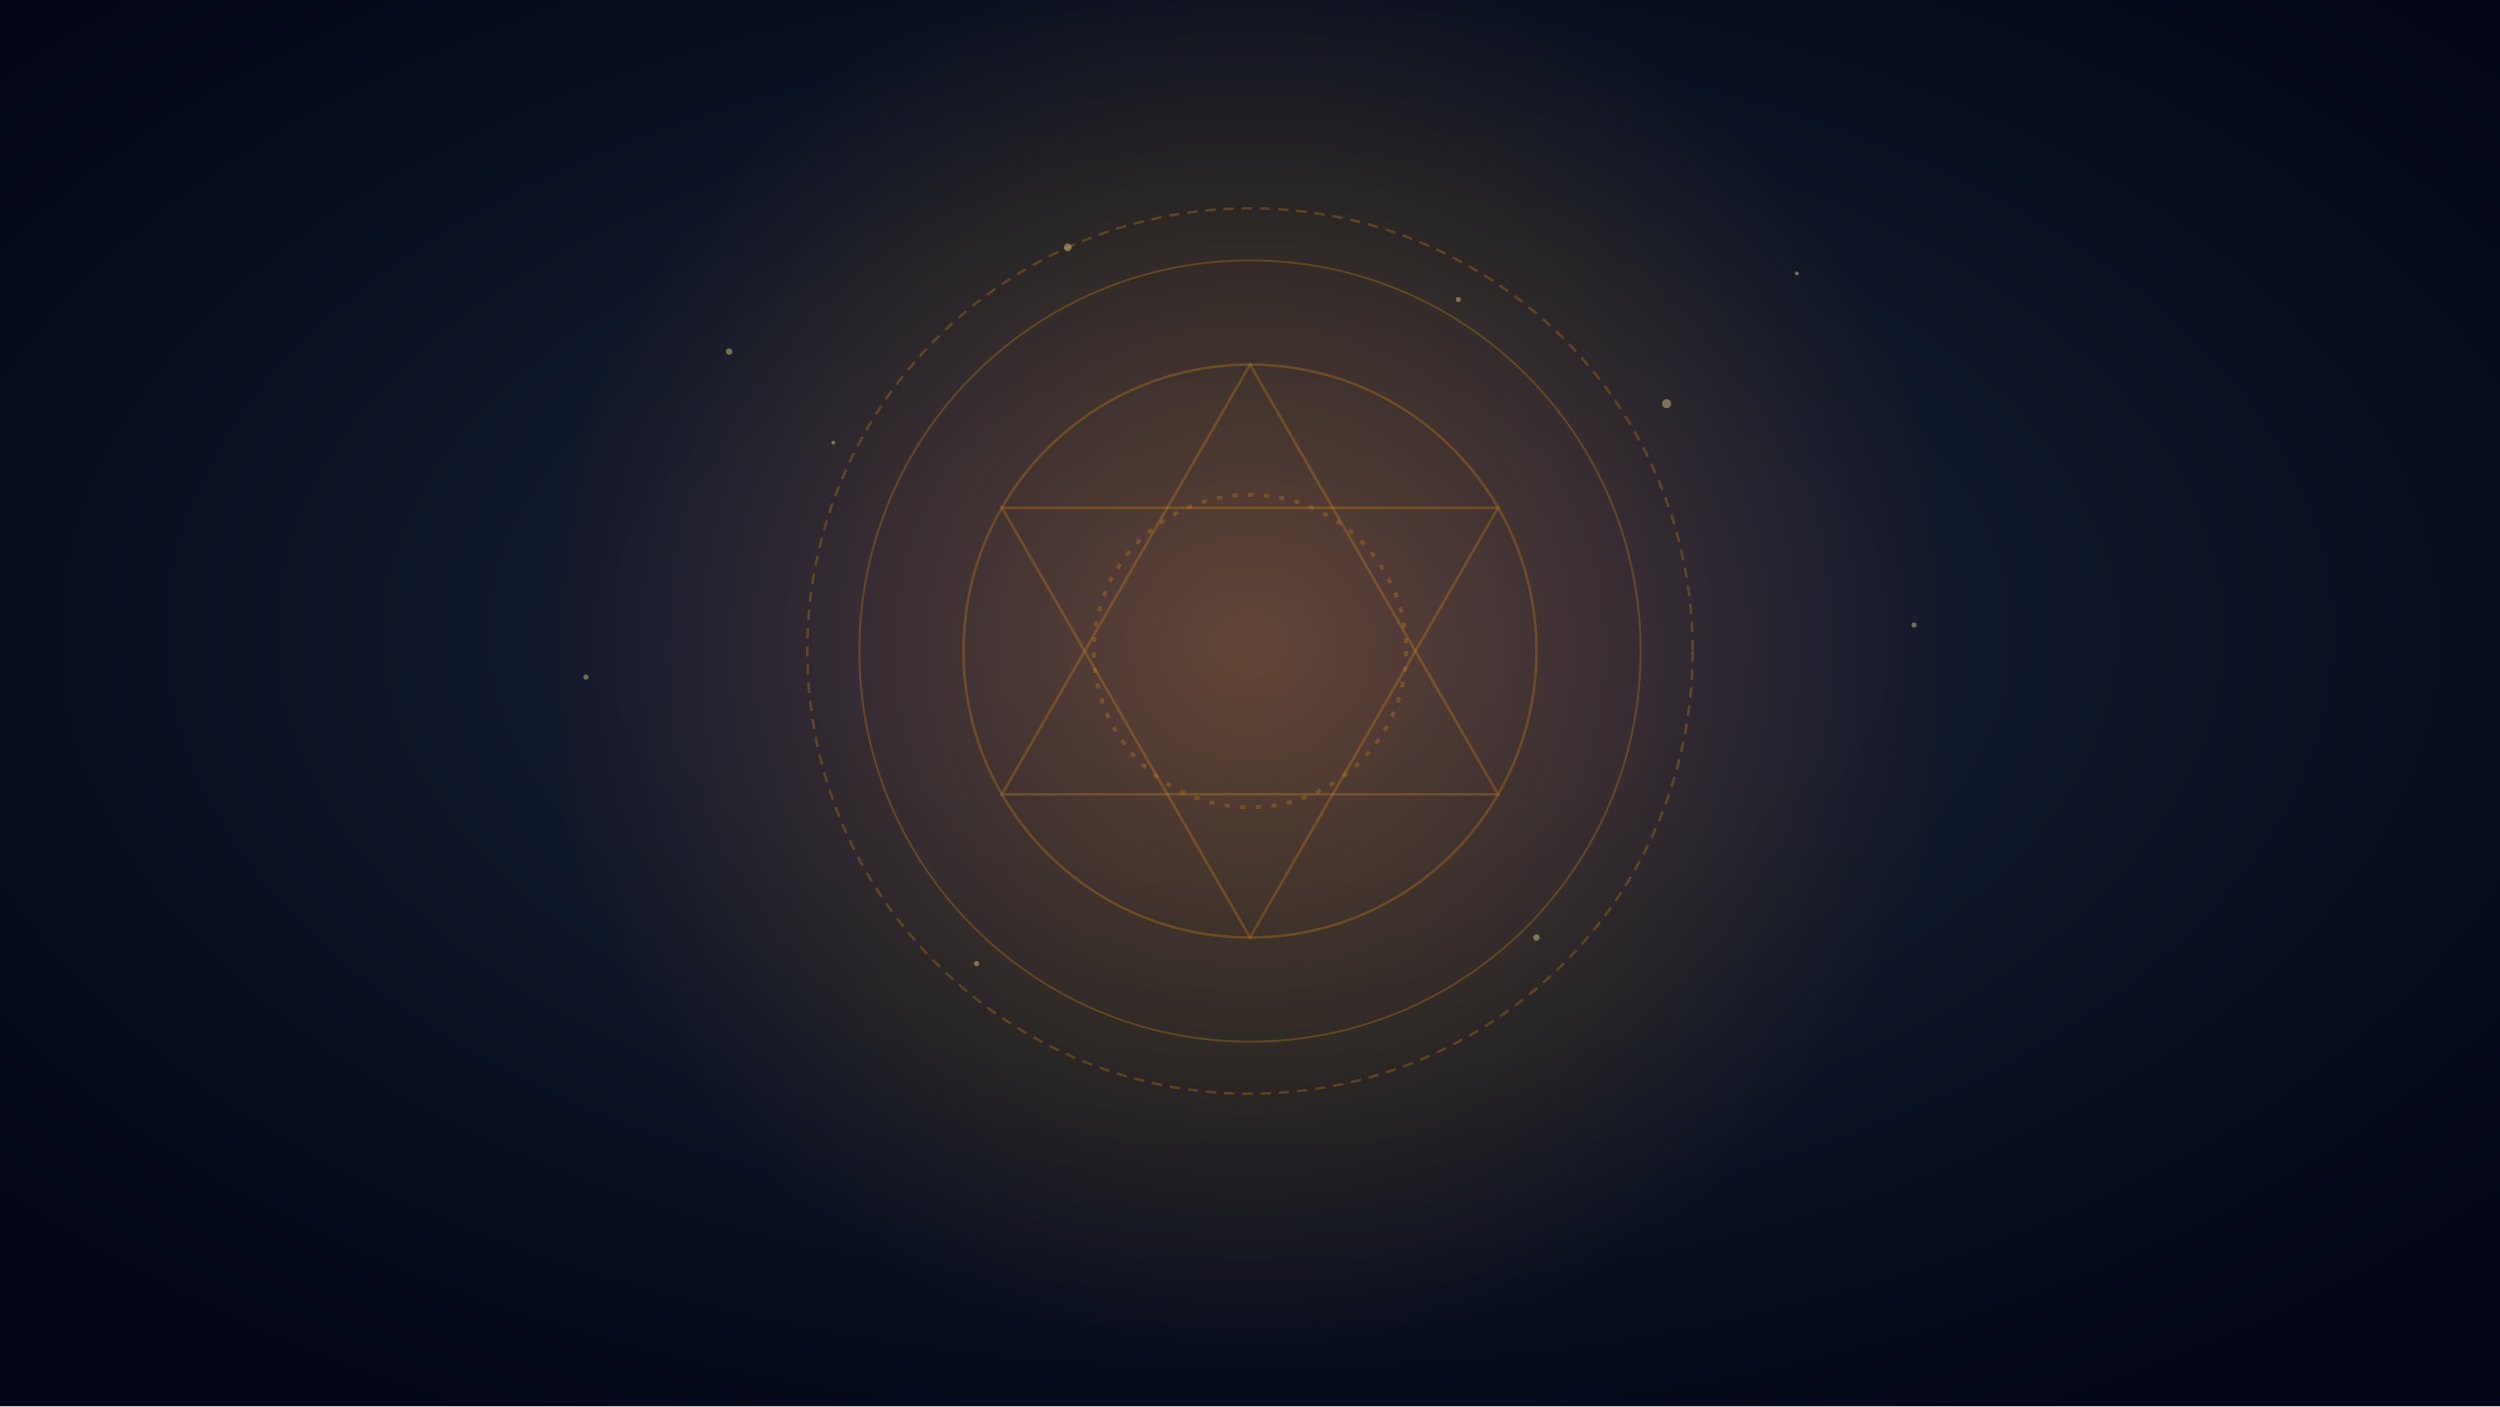
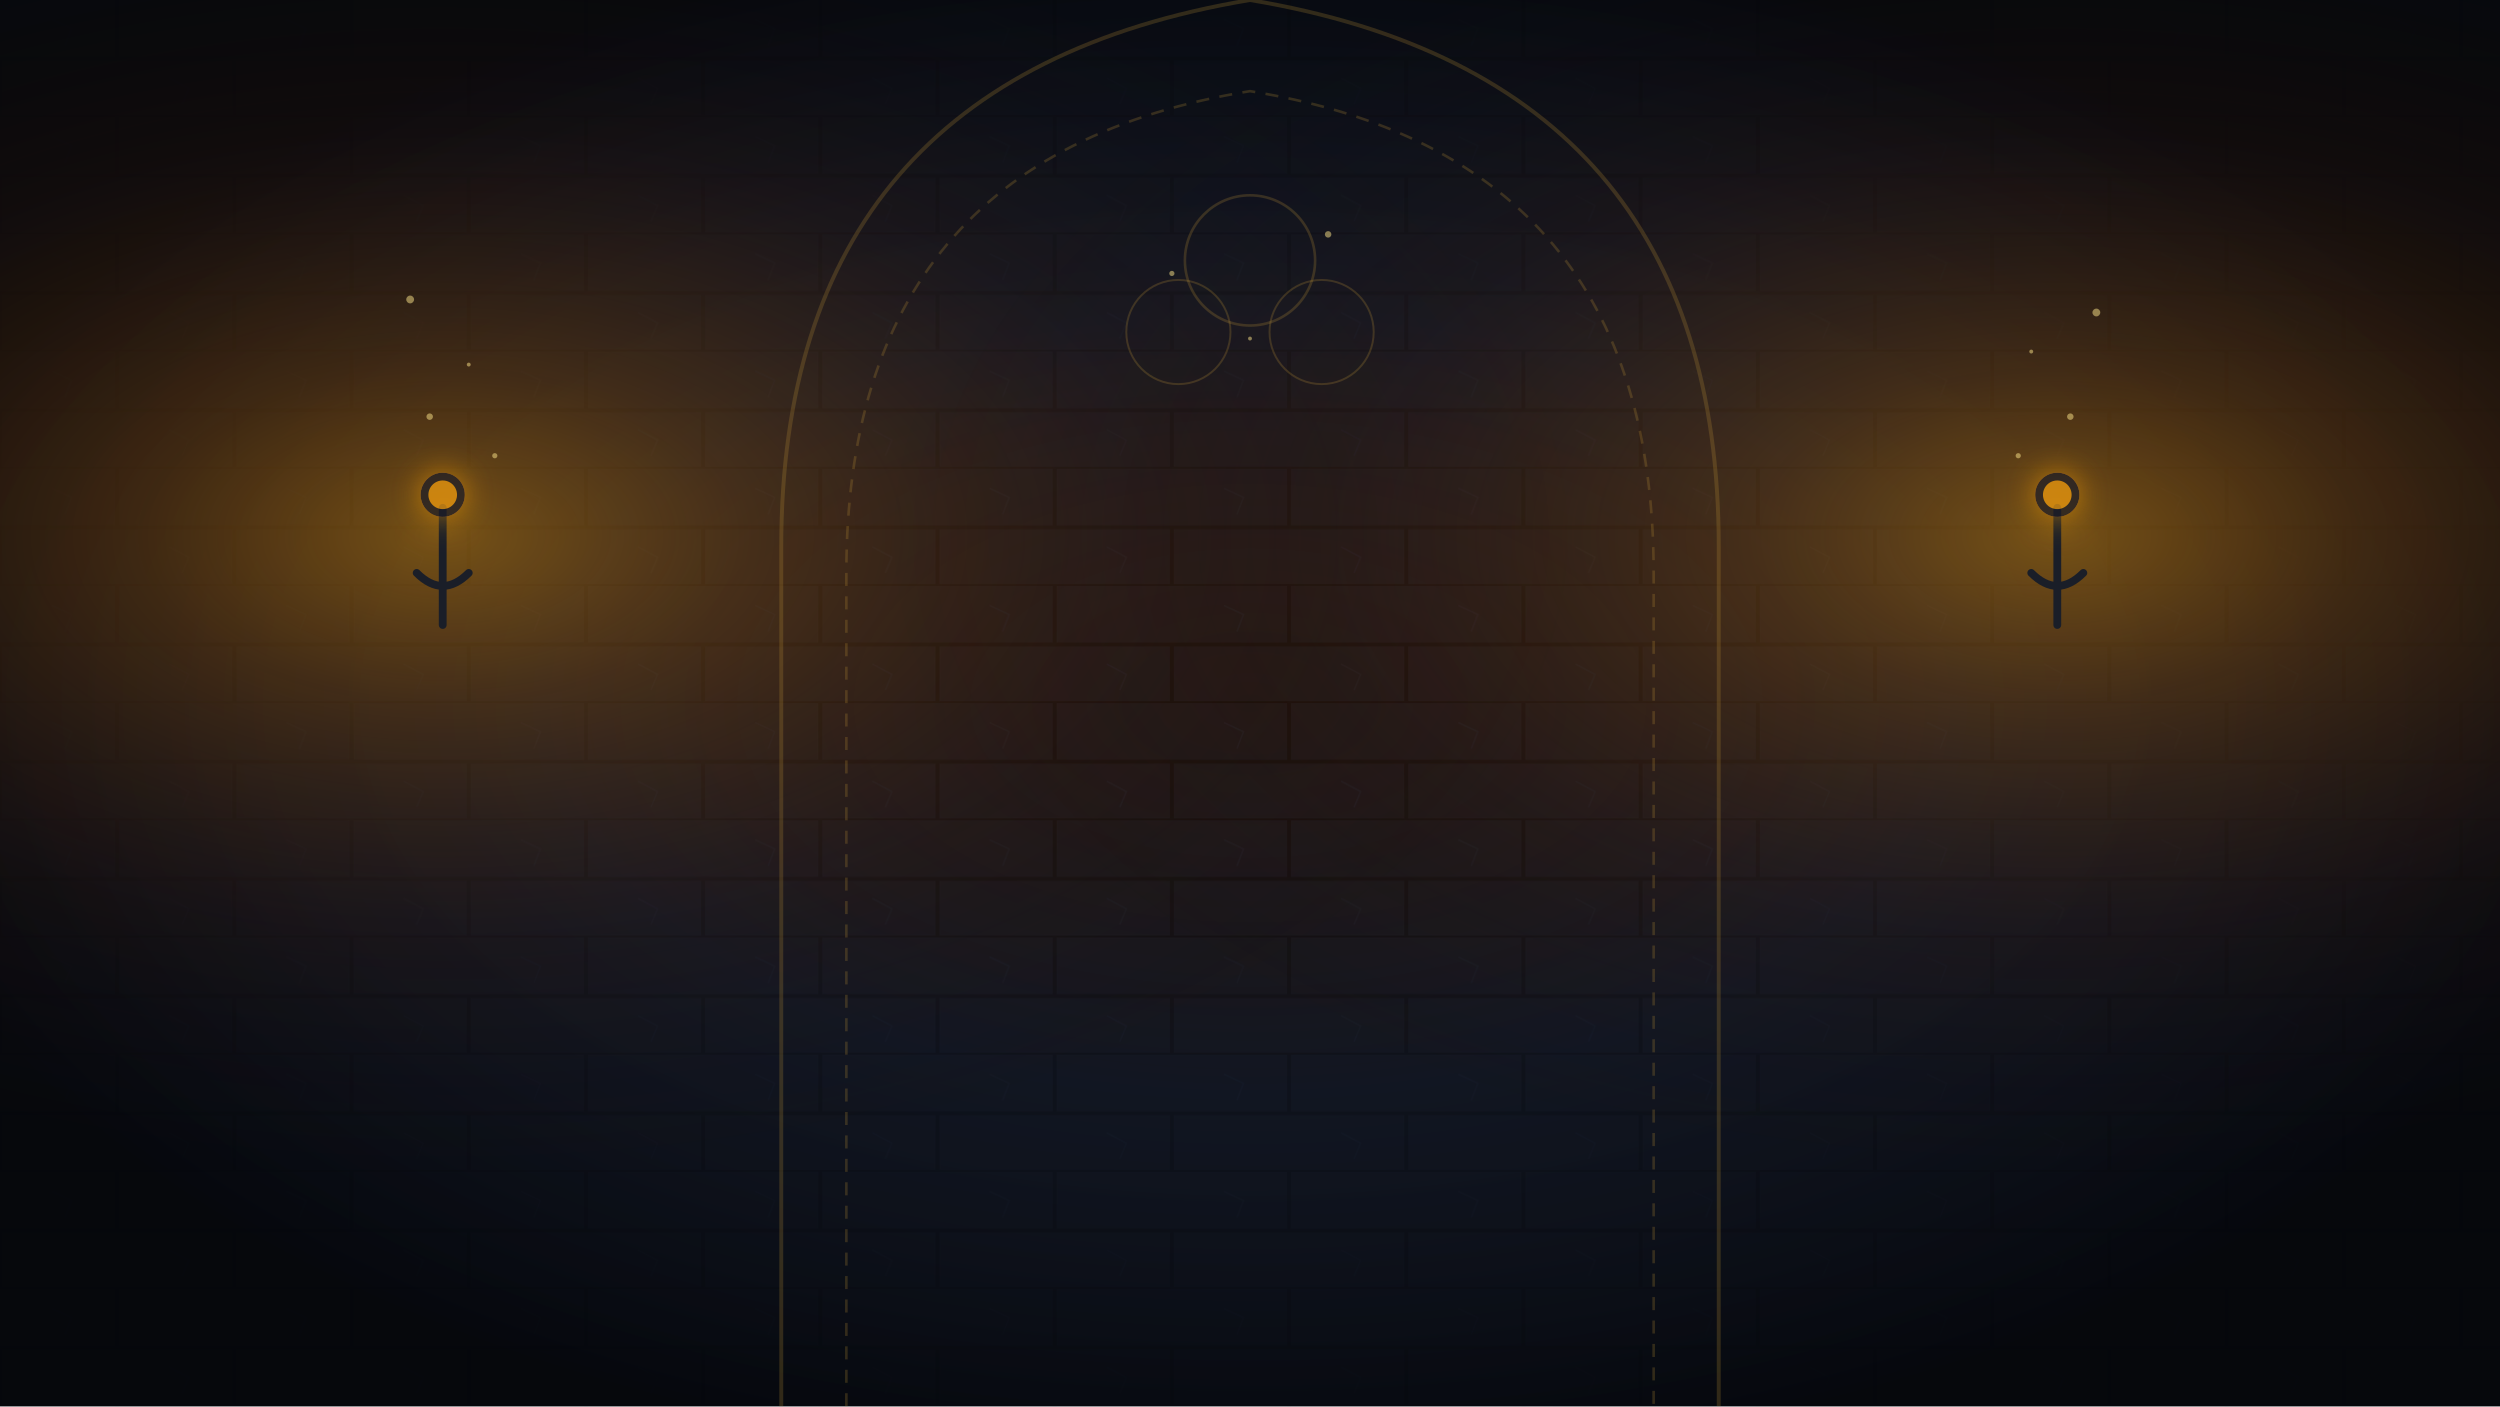
<svg xmlns="http://www.w3.org/2000/svg" viewBox="0 0 1920 1080" width="100%" height="100%">
  <defs>
-     <radialGradient id="bgGaze" cx="50%" cy="45%" r="65%">
-       <stop offset="0%" stop-color="#1e1b4b" />
-       <stop offset="45%" stop-color="#0f172a" />
-       <stop offset="100%" stop-color="#020617" />
+     <radialGradient id="torchLeft" cx="18%" cy="38%" r="48%">
+       <stop offset="0%" stop-color="#f59e0b" stop-opacity="0.45" />
+       <stop offset="25%" stop-color="#d97706" stop-opacity="0.25" />
+       <stop offset="60%" stop-color="#78350f" stop-opacity="0.1" />
+       <stop offset="100%" stop-color="#070a12" stop-opacity="0" />
    </radialGradient>
-     <radialGradient id="goldGlow" cx="50%" cy="50%" r="50%">
-       <stop offset="0%" stop-color="#f59e0b" stop-opacity="0.32" />
-       <stop offset="100%" stop-color="#f59e0b" stop-opacity="0" />
+     <radialGradient id="torchRight" cx="82%" cy="38%" r="48%">
+       <stop offset="0%" stop-color="#f59e0b" stop-opacity="0.45" />
+       <stop offset="25%" stop-color="#d97706" stop-opacity="0.25" />
+       <stop offset="60%" stop-color="#78350f" stop-opacity="0.1" />
+       <stop offset="100%" stop-color="#070a12" stop-opacity="0" />
    </radialGradient>
+     <radialGradient id="centerAltar" cx="50%" cy="50%" r="55%">
+       <stop offset="0%" stop-color="#3d2110" stop-opacity="0.3" />
+       <stop offset="50%" stop-color="#141926" stop-opacity="0.65" />
+       <stop offset="100%" stop-color="#05070c" stop-opacity="0.95" />
+     </radialGradient>
+     <pattern id="gothicBricks" width="180" height="90" patternUnits="userSpaceOnUse">
+       <rect width="180" height="90" fill="#0d111a" />
+       <line x1="0" y1="45" x2="180" y2="45" stroke="#04060a" stroke-width="3" />
+       <line x1="0" y1="90" x2="180" y2="90" stroke="#04060a" stroke-width="3" />
+       <line x1="90" y1="0" x2="90" y2="45" stroke="#04060a" stroke-width="3" />
+       <line x1="0" y1="45" x2="0" y2="90" stroke="#04060a" stroke-width="3" />
+       <line x1="180" y1="45" x2="180" y2="90" stroke="#04060a" stroke-width="3" />
+       <path d="M40,15 L55,22 L50,35" stroke="#161e2e" stroke-width="1.2" fill="none" opacity="0.6" />
+       <path d="M130,60 L145,68 L140,80" stroke="#161e2e" stroke-width="1.2" fill="none" opacity="0.6" />
+     </pattern>
  </defs>
-   <rect width="1920" height="1080" fill="url(#bgGaze)" />
-   <circle cx="960" cy="500" r="550" fill="url(#goldGlow)" />
-   <g transform="translate(960, 500)" stroke="#f59e0b" stroke-opacity="0.25" fill="none" stroke-width="2">
-     <circle r="340" stroke-dasharray="8 6" />
-     <circle r="300" stroke-width="1.5" />
-     <circle r="220" />
-     <polygon points="0,-220 190.5,110 -190.5,110" />
-     <polygon points="0,220 190.5,-110 -190.5,-110" />
-     <circle r="120" stroke-dasharray="4 8" stroke-width="3" />
+   <rect width="1920" height="1080" fill="url(#gothicBricks)" />
+   <rect width="1920" height="1080" fill="url(#centerAltar)" />
+   <rect width="1920" height="1080" fill="url(#torchLeft)" />
+   <rect width="1920" height="1080" fill="url(#torchRight)" />
+   <g stroke="#1a1e28" stroke-width="6" stroke-linecap="round">
+     <line x1="340" y1="480" x2="340" y2="390" />
+     <path d="M320,440 Q340,460 360,440" fill="none" />
+     <circle cx="340" cy="380" r="14" fill="#f59e0b" opacity="0.7" filter="drop-shadow(0 0 12px #f59e0b)" />
+     <line x1="1580" y1="480" x2="1580" y2="390" />
+     <path d="M1560,440 Q1580,460 1600,440" fill="none" />
+     <circle cx="1580" cy="380" r="14" fill="#f59e0b" opacity="0.7" filter="drop-shadow(0 0 12px #f59e0b)" />
  </g>
-   <g fill="#fde68a" opacity="0.4">
-     <circle cx="560" cy="270" r="2.5" />
-     <circle cx="640" cy="340" r="1.5" />
-     <circle cx="820" cy="190" r="3" />
-     <circle cx="1120" cy="230" r="2" />
-     <circle cx="1280" cy="310" r="3.5" />
-     <circle cx="1380" cy="210" r="1.5" />
-     <circle cx="750" cy="740" r="2" />
-     <circle cx="1180" cy="720" r="2.5" />
-     <circle cx="450" cy="520" r="2" />
-     <circle cx="1470" cy="480" r="2" />
+   <g transform="translate(960, 540)" stroke="#c89a38" stroke-opacity="0.22" fill="none" stroke-width="3">
+     <path d="M-360,540 V-120 Q-360,-480 0,-540 Q360,-480 360,-120 V540" />
+     <path d="M-310,540 V-100 Q-310,-420 0,-470 Q310,-420 310,-100 V540" stroke-dasharray="10 8" stroke-width="2" />
+     <circle cx="0" cy="-340" r="50" stroke-width="2" />
+     <circle cx="-55" cy="-285" r="40" stroke-width="1.5" />
+     <circle cx="55" cy="-285" r="40" stroke-width="1.5" />
+   </g>
+   <g fill="#fde68a" opacity="0.5">
+     <circle cx="330" cy="320" r="2.5" />
+     <circle cx="360" cy="280" r="1.5" />
+     <circle cx="315" cy="230" r="3" />
+     <circle cx="380" cy="350" r="2" />
+     <circle cx="1590" cy="320" r="2.5" />
+     <circle cx="1560" cy="270" r="1.5" />
+     <circle cx="1610" cy="240" r="3" />
+     <circle cx="1550" cy="350" r="2" />
+     <circle cx="900" cy="210" r="2" />
+     <circle cx="1020" cy="180" r="2.5" />
+     <circle cx="960" cy="260" r="1.5" />
  </g>
</svg>
